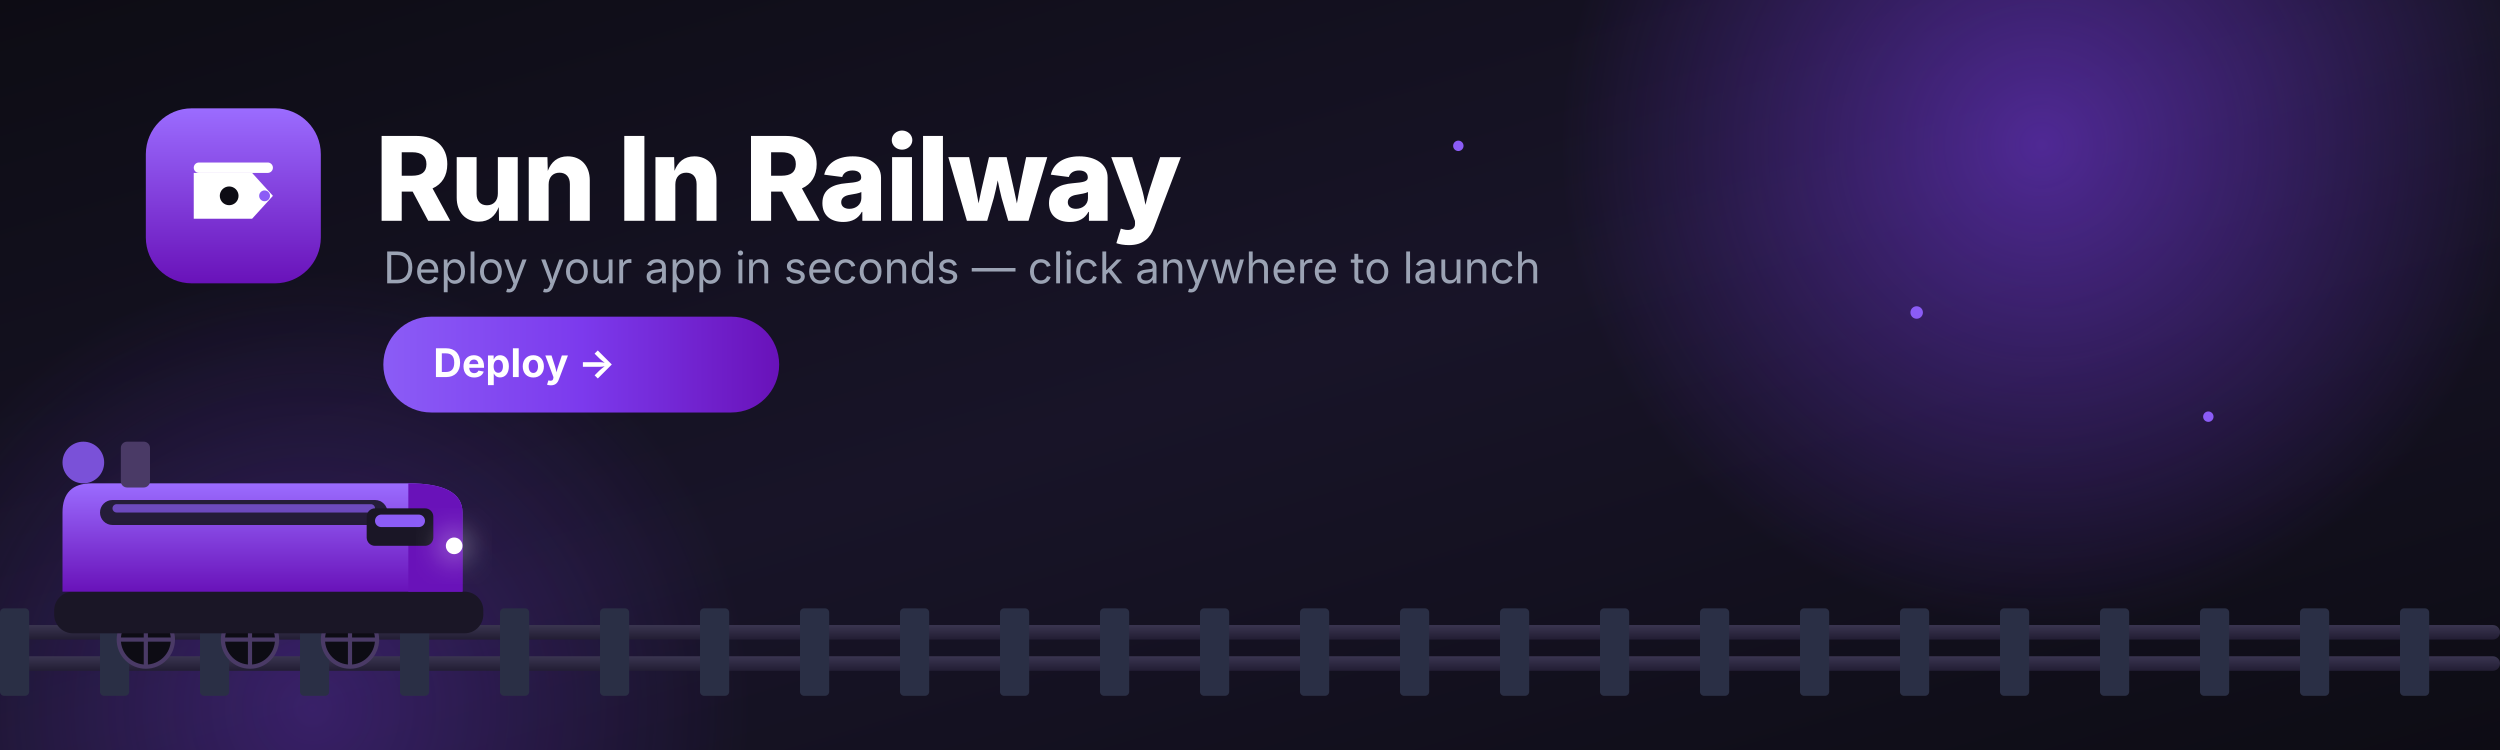
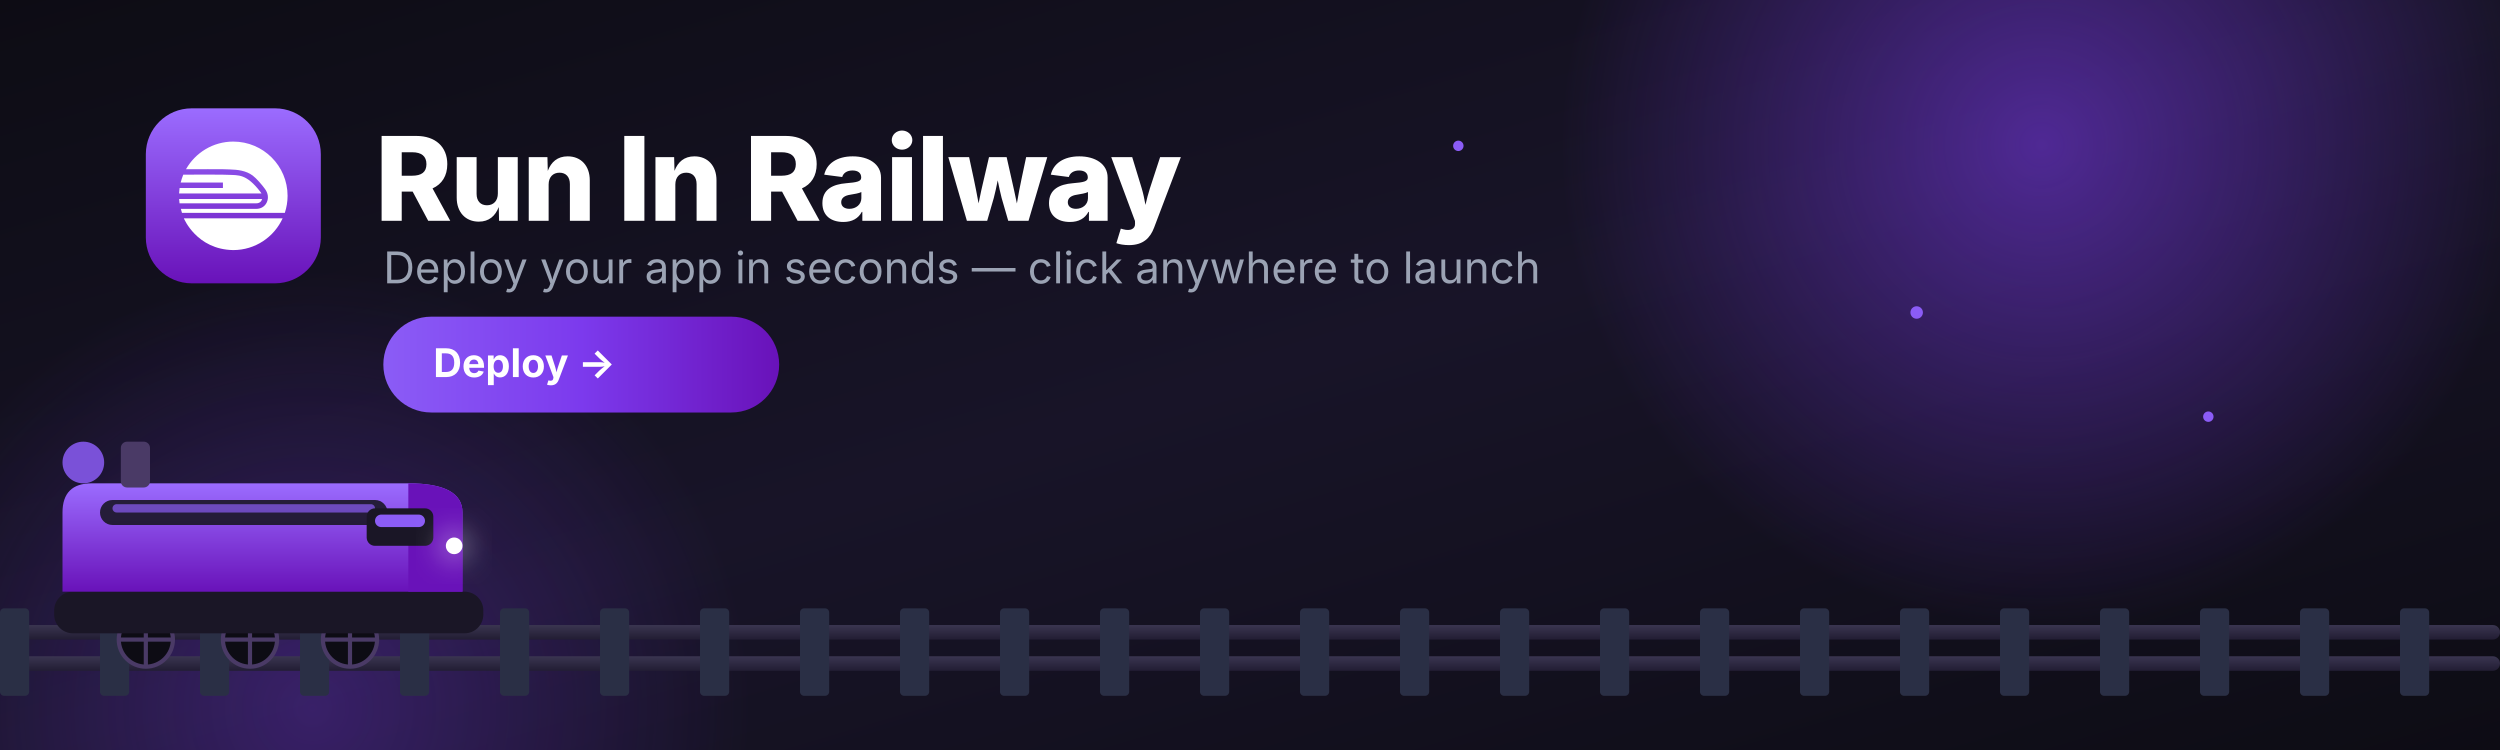
<svg xmlns="http://www.w3.org/2000/svg" xmlns:xlink="http://www.w3.org/1999/xlink" viewBox="0 0 1200 360" width="1200" height="360" role="img" aria-label="Run In Railway — deploy on Railway" style="cursor:pointer">
  <defs>
    <linearGradient id="railway-bg" x1="0" y1="0" x2="1" y2="1">
      <stop offset="0" stop-color="#0D0C14" />
      <stop offset="0.5" stop-color="#181428" />
      <stop offset="1" stop-color="#0D0C14" />
    </linearGradient>
    <linearGradient id="railway-purple" x1="0" y1="0" x2="1" y2="0">
      <stop offset="0" stop-color="#8B5CF6" />
      <stop offset="0.5" stop-color="#7C3AED" />
      <stop offset="1" stop-color="#6912B9" />
    </linearGradient>
    <linearGradient id="railway-purple-v" x1="0" y1="0" x2="0" y2="1">
      <stop offset="0" stop-color="#9b6cff" />
      <stop offset="1" stop-color="#6912B9" />
    </linearGradient>
    <radialGradient id="railway-glow" cx="0.5" cy="0.5" r="0.5">
      <stop offset="0" stop-color="#7C3AED" stop-opacity="0.55" />
      <stop offset="1" stop-color="#7C3AED" stop-opacity="0" />
    </radialGradient>
    <linearGradient id="railway-track" x1="0" y1="0" x2="0" y2="1">
      <stop offset="0" stop-color="#3a3550" />
      <stop offset="1" stop-color="#221d33" />
    </linearGradient>
    <filter id="railway-soft" x="-50%" y="-50%" width="200%" height="200%">
      <feGaussianBlur stdDeviation="6" />
    </filter>
  </defs>
  <a xlink:href="https://railway.com/deploy/bTZe1m" href="https://railway.com/deploy/bTZe1m" target="_blank" rel="noopener noreferrer">
    <rect width="1200" height="360" fill="url(#railway-bg)" />
    <circle cx="980" cy="70" r="230" fill="url(#railway-glow)">
      <animate attributeName="opacity" values="0.35;0.7;0.35" dur="5s" repeatCount="indefinite" />
    </circle>
    <circle cx="150" cy="340" r="210" fill="url(#railway-glow)" opacity="0.6">
      <animate attributeName="opacity" values="0.3;0.65;0.3" dur="6s" repeatCount="indefinite" />
    </circle>
    <g fill="#8B5CF6">
      <circle cx="110" cy="60" r="3">
        <animate attributeName="cy" values="60;42;60" dur="4s" repeatCount="indefinite" />
        <animate attributeName="opacity" values="0.5;1;0.5" dur="4s" repeatCount="indefinite" />
      </circle>
      <circle cx="150" cy="100" r="2.5">
        <animate attributeName="cy" values="100;82;100" dur="5s" repeatCount="indefinite" />
        <animate attributeName="opacity" values="0.5;1;0.5" dur="5s" repeatCount="indefinite" />
      </circle>
      <circle cx="920" cy="150" r="3">
        <animate attributeName="cy" values="150;132;150" dur="4.5s" repeatCount="indefinite" />
        <animate attributeName="opacity" values="0.5;1;0.5" dur="4.5s" repeatCount="indefinite" />
      </circle>
      <circle cx="1060" cy="200" r="2.5">
        <animate attributeName="cy" values="200;182;200" dur="5.5s" repeatCount="indefinite" />
        <animate attributeName="opacity" values="0.5;1;0.5" dur="5.5s" repeatCount="indefinite" />
      </circle>
      <circle cx="700" cy="70" r="2.5">
        <animate attributeName="cy" values="70;54;70" dur="4.8s" repeatCount="indefinite" />
        <animate attributeName="opacity" values="0.5;1;0.5" dur="4.8s" repeatCount="indefinite" />
      </circle>
    </g>
    <g transform="translate(70,52)">
      <rect x="0" y="0" width="84" height="84" rx="22" fill="url(#railway-purple-v)">
        <animate attributeName="opacity" values="0.9;1;0.9" dur="2.4s" repeatCount="indefinite" />
      </rect>
-       <g fill="#FFFFFF" transform="translate(42,42)">
-         <path d="M-19 -11 L9 -11 L19 0 L9 11 L-19 11 Z" />
-         <circle cx="-2" cy="0" r="4.5" fill="#0D0C14" />
-         <circle cx="15" cy="0" r="2.6" fill="#8B5CF6" />
-         <rect x="-19" y="-16" width="38" height="5" rx="2.5" />
+       <g fill="#FFFFFF" transform="translate(42,42) scale(2.17) translate(-12,-12)">
+         <path d="M.113 10.27A13.026 13.026 0 000 11.48h18.23c-.064-.125-.15-.237-.235-.347-3.117-4.027-4.793-3.677-7.19-3.78-.8-.034-1.34-.048-4.524-.048-1.704 0-3.555.005-5.358.01-.234.63-.459 1.24-.567 1.737h9.342v1.216H.113v.002zm18.26 2.426H.009c.02.326.05.645.094.961h16.955c.754 0 1.179-.429 1.315-.96zm-17.318 4.28s2.81 6.902 10.93 7.024c4.855 0 9.027-2.883 10.92-7.024H1.056zM11.988 0C7.5 0 3.593 2.466 1.531 6.108l4.75-.005v-.002c3.71 0 3.849.016 4.573.047l.448.016c1.563.052 3.485.22 4.996 1.364.82.621 2.007 1.99 2.712 2.965.654.902.842 1.94.396 2.934-.408.914-1.289 1.458-2.353 1.458H.391s.099.42.249.886h22.748A12.026 12.026 0 0024 12.005C24 5.377 18.621 0 11.988 0z" />
      </g>
    </g>
    <text x="180" y="106" font-family="Inter, 'Inter Tight', Segoe UI, Helvetica, Arial, sans-serif" font-size="56" font-weight="800" fill="#FFFFFF" letter-spacing="-1">Run In Railway</text>
    <text x="184" y="136" font-family="Inter, Segoe UI, Helvetica, Arial, sans-serif" font-size="21" fill="#9BA3B4">Deploy your app in seconds — click anywhere to launch</text>
    <g transform="translate(184,152)">
      <rect x="-3" y="-3" width="196" height="52" rx="26" fill="#8B5CF6" opacity="0">
        <animate attributeName="opacity" values="0.5;0.1;0.5" dur="2.4s" repeatCount="indefinite" />
      </rect>
      <rect x="0" y="0" width="190" height="46" rx="23" fill="url(#railway-purple)">
        <animate attributeName="opacity" values="0.92;1;0.92" dur="2s" repeatCount="indefinite" />
      </rect>
      <text x="24" y="29" font-family="Inter, 'Inter Tight', Segoe UI, Arial, sans-serif" font-size="19" font-weight="700" fill="#FFFFFF">Deploy →</text>
    </g>
    <g>
      <rect x="0" y="300" width="1200" height="7" rx="3.5" fill="url(#railway-track)" />
      <rect x="0" y="315" width="1200" height="7" rx="3.5" fill="url(#railway-track)" />
      <g fill="#2A2F45">
        <g>
          <animateTransform attributeName="transform" type="translate" values="0 0;-48 0" dur="0.8s" repeatCount="indefinite" />
          <rect x="0" y="292" width="14" height="42" rx="2" />
          <rect x="48" y="292" width="14" height="42" rx="2" />
          <rect x="96" y="292" width="14" height="42" rx="2" />
          <rect x="144" y="292" width="14" height="42" rx="2" />
          <rect x="192" y="292" width="14" height="42" rx="2" />
          <rect x="240" y="292" width="14" height="42" rx="2" />
          <rect x="288" y="292" width="14" height="42" rx="2" />
          <rect x="336" y="292" width="14" height="42" rx="2" />
          <rect x="384" y="292" width="14" height="42" rx="2" />
          <rect x="432" y="292" width="14" height="42" rx="2" />
          <rect x="480" y="292" width="14" height="42" rx="2" />
          <rect x="528" y="292" width="14" height="42" rx="2" />
          <rect x="576" y="292" width="14" height="42" rx="2" />
          <rect x="624" y="292" width="14" height="42" rx="2" />
          <rect x="672" y="292" width="14" height="42" rx="2" />
          <rect x="720" y="292" width="14" height="42" rx="2" />
          <rect x="768" y="292" width="14" height="42" rx="2" />
          <rect x="816" y="292" width="14" height="42" rx="2" />
          <rect x="864" y="292" width="14" height="42" rx="2" />
          <rect x="912" y="292" width="14" height="42" rx="2" />
          <rect x="960" y="292" width="14" height="42" rx="2" />
          <rect x="1008" y="292" width="14" height="42" rx="2" />
          <rect x="1056" y="292" width="14" height="42" rx="2" />
          <rect x="1104" y="292" width="14" height="42" rx="2" />
          <rect x="1152" y="292" width="14" height="42" rx="2" />
        </g>
      </g>
    </g>
    <g>
      <animateTransform attributeName="transform" type="translate" values="-380 0;1260 0" dur="7s" repeatCount="indefinite" calcMode="linear" />
      <g fill="#8B5CF6" opacity="0.85">
        <circle cx="40" cy="222" r="10">
          <animate attributeName="cy" values="222;176;146" dur="2.1s" repeatCount="indefinite" />
          <animate attributeName="opacity" values="0.85;0.2;0" dur="2.1s" repeatCount="indefinite" />
          <animate attributeName="r" values="10;18;22" dur="2.1s" repeatCount="indefinite" />
        </circle>
        <circle cx="40" cy="222" r="8">
          <animate attributeName="cy" values="222;182;154" dur="2.1s" begin="0.7s" repeatCount="indefinite" />
          <animate attributeName="opacity" values="0.85;0.2;0" dur="2.1s" begin="0.7s" repeatCount="indefinite" />
          <animate attributeName="r" values="8;16;20" dur="2.1s" begin="0.7s" repeatCount="indefinite" />
        </circle>
        <circle cx="40" cy="222" r="9">
          <animate attributeName="cy" values="222;178;148" dur="2.1s" begin="1.4s" repeatCount="indefinite" />
          <animate attributeName="opacity" values="0.85;0.2;0" dur="2.1s" begin="1.4s" repeatCount="indefinite" />
          <animate attributeName="r" values="9;17;21" dur="2.1s" begin="1.4s" repeatCount="indefinite" />
        </circle>
      </g>
      <g stroke="#8B5CF6" stroke-width="3" stroke-linecap="round" opacity="0.5">
        <line x1="-20" y1="250" x2="-90" y2="250">
          <animate attributeName="opacity" values="0.5;0.1;0.5" dur="0.8s" repeatCount="indefinite" />
        </line>
        <line x1="-20" y1="258" x2="-100" y2="258">
          <animate attributeName="opacity" values="0.4;0.1;0.4" dur="0.8s" begin="0.3s" repeatCount="indefinite" />
        </line>
        <line x1="-20" y1="242" x2="-85" y2="242">
          <animate attributeName="opacity" values="0.5;0.1;0.5" dur="0.8s" begin="0.15s" repeatCount="indefinite" />
        </line>
      </g>
      <g fill="#0D0C14" stroke="#4a3a66" stroke-width="2">
        <g>
          <animateTransform attributeName="transform" type="rotate" values="0 70 307;360 70 307" dur="0.9s" repeatCount="indefinite" />
          <circle cx="70" cy="307" r="13" />
          <line x1="70" y1="294" x2="70" y2="320" stroke="#4a3a66" stroke-width="2" />
          <line x1="57" y1="307" x2="83" y2="307" stroke="#4a3a66" stroke-width="2" />
        </g>
        <g>
          <animateTransform attributeName="transform" type="rotate" values="0 120 307;360 120 307" dur="0.9s" repeatCount="indefinite" />
          <circle cx="120" cy="307" r="13" />
          <line x1="120" y1="294" x2="120" y2="320" stroke="#4a3a66" stroke-width="2" />
          <line x1="107" y1="307" x2="133" y2="307" stroke="#4a3a66" stroke-width="2" />
        </g>
        <g>
          <animateTransform attributeName="transform" type="rotate" values="0 168 307;360 168 307" dur="0.9s" repeatCount="indefinite" />
          <circle cx="168" cy="307" r="13" />
          <line x1="168" y1="294" x2="168" y2="320" stroke="#4a3a66" stroke-width="2" />
          <line x1="155" y1="307" x2="181" y2="307" stroke="#4a3a66" stroke-width="2" />
        </g>
      </g>
      <rect x="26" y="284" width="206" height="20" rx="9" fill="#1a1626" />
      <path d="M30 246 Q30 232 44 232 L196 232 Q222 232 222 246 L222 284 L30 284 Z" fill="url(#railway-purple-v)" />
      <path d="M196 232 Q222 232 222 246 L222 284 L196 284 Z" fill="#6912B9" />
      <rect x="48" y="240" width="138" height="12" rx="6" fill="#1a1626" opacity="0.9" />
      <rect x="54" y="242" width="126" height="4" rx="2" fill="#8B5CF6" opacity="0.7" />
      <rect x="176" y="244" width="32" height="18" rx="4" fill="#1a1626" />
      <rect x="180" y="247" width="24" height="6" rx="3" fill="#8B5CF6" />
      <circle cx="218" cy="262" r="4" fill="#FFFFFF" />
      <circle cx="218" cy="262" r="9" fill="#FFFFFF" opacity="0.25" filter="url(#railway-soft)">
        <animate attributeName="opacity" values="0.2;0.5;0.2" dur="1.5s" repeatCount="indefinite" />
      </circle>
      <rect x="58" y="212" width="14" height="22" rx="3" fill="#4a3a66" />
    </g>
  </a>
</svg>
